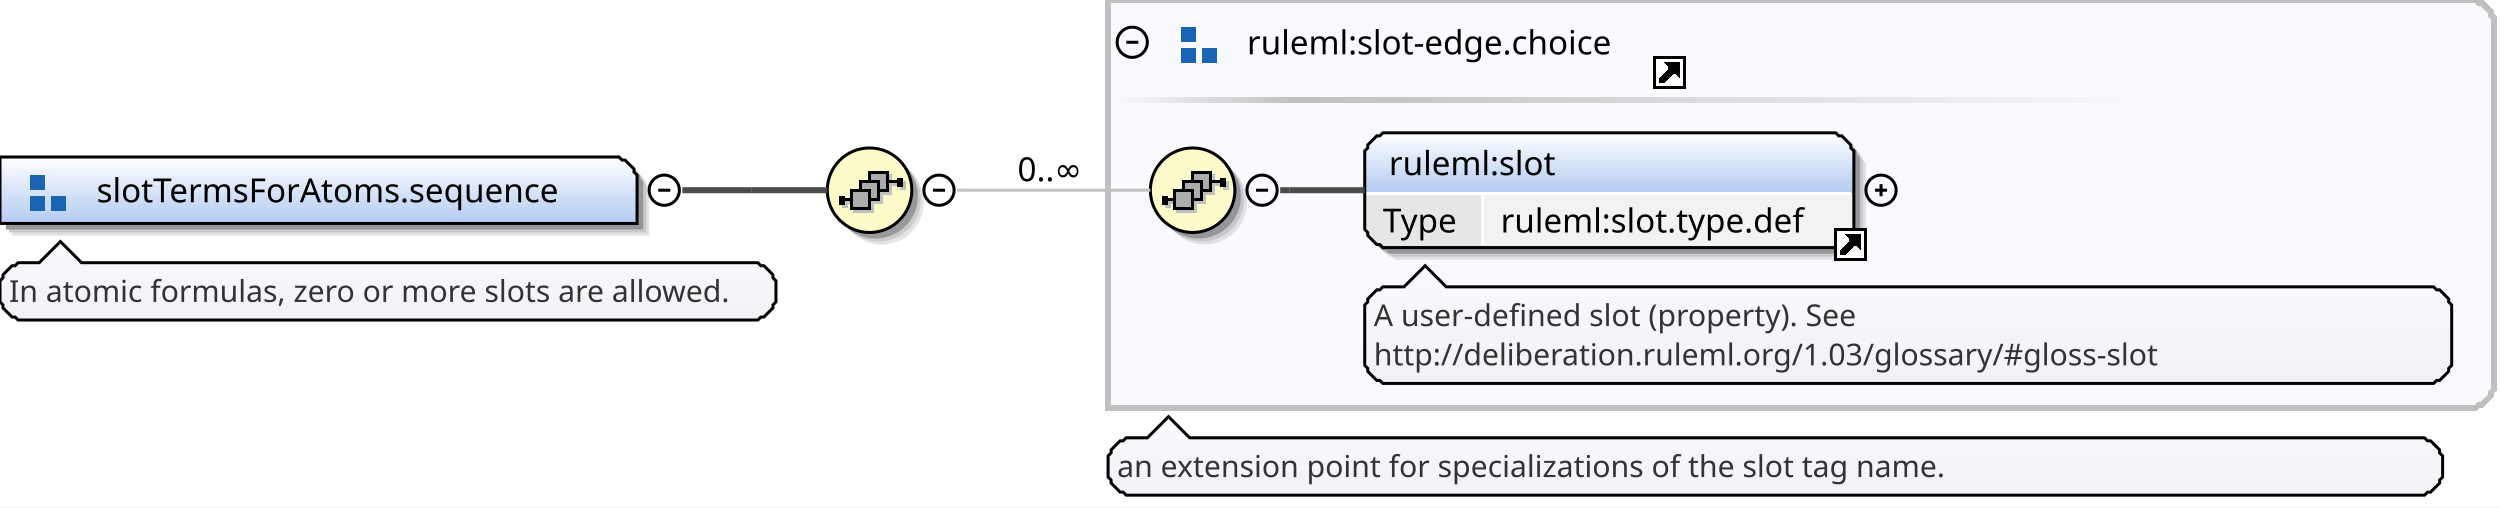
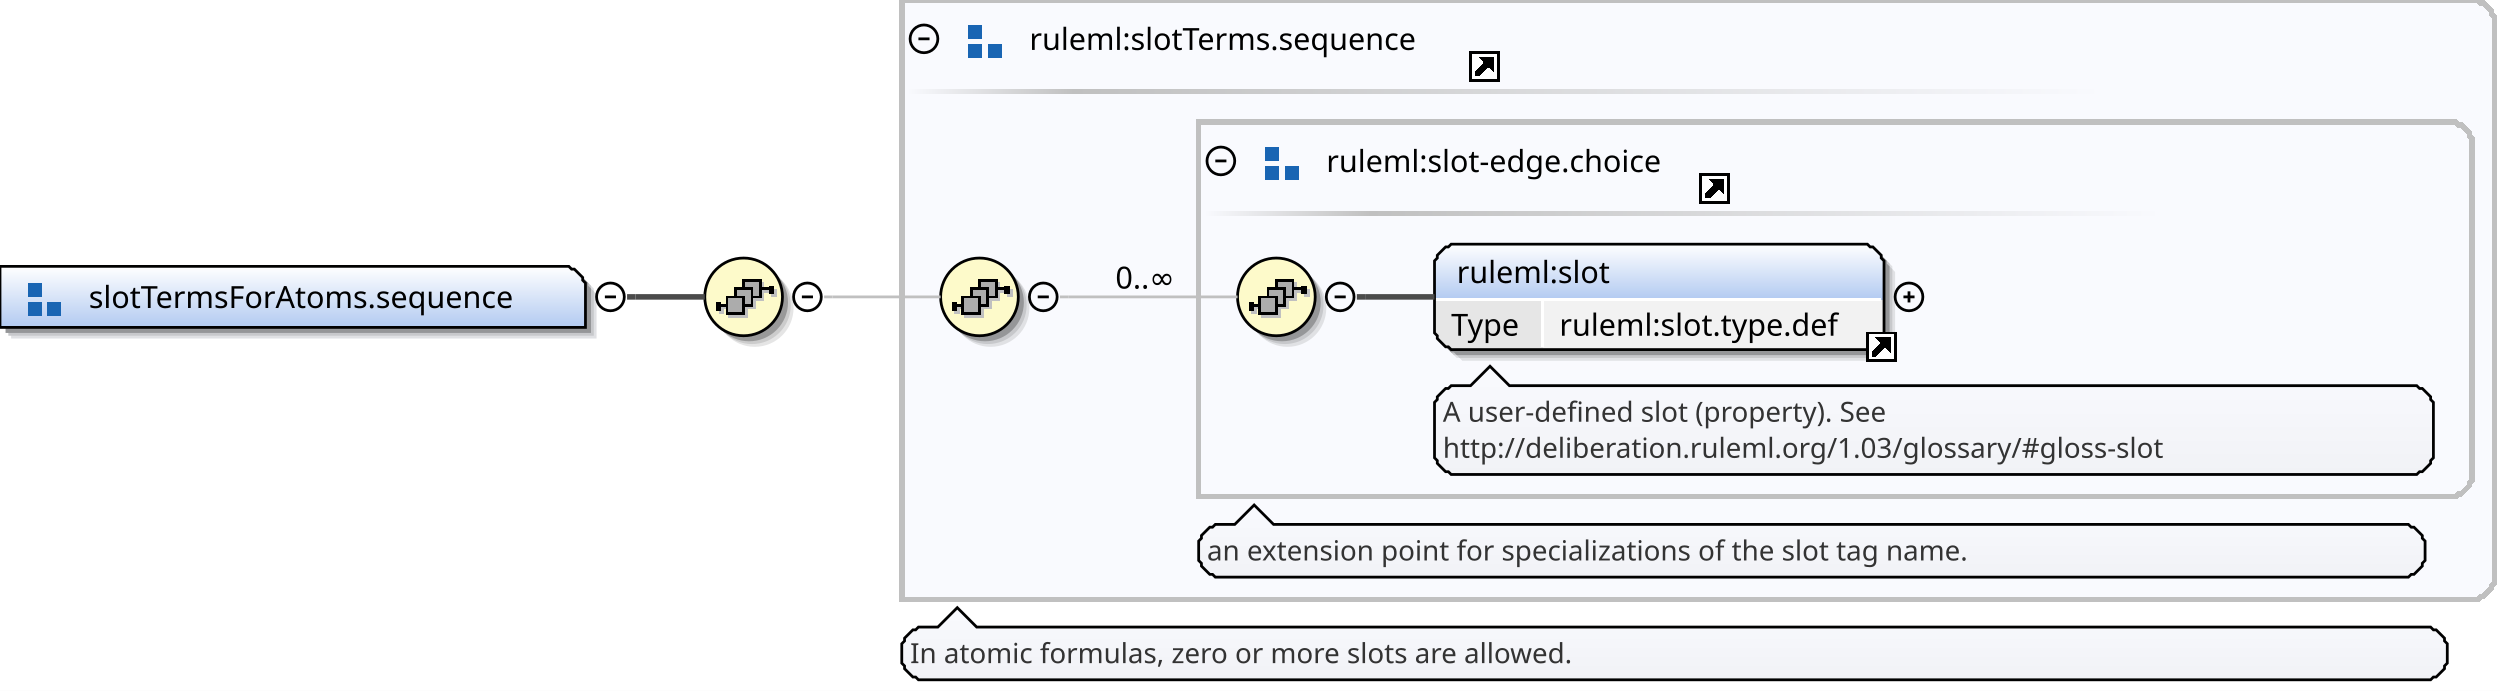
- <svg xmlns="http://www.w3.org/2000/svg" color-interpolation="auto" color-rendering="auto" fill="black" fill-opacity="1" font-family="'Dialog'" font-size="12px" font-style="normal" font-weight="normal" height="168" image-rendering="auto" shape-rendering="auto" stroke="black" stroke-dasharray="none" stroke-dashoffset="0" stroke-linecap="square" stroke-linejoin="miter" stroke-miterlimit="10" stroke-opacity="1" stroke-width="1" text-rendering="auto" width="828">
+ <svg xmlns="http://www.w3.org/2000/svg" color-interpolation="auto" color-rendering="auto" fill="black" fill-opacity="1" font-family="'Dialog'" font-size="12px" font-style="normal" font-weight="normal" height="249" image-rendering="auto" shape-rendering="auto" stroke="black" stroke-dasharray="none" stroke-dashoffset="0" stroke-linecap="square" stroke-linejoin="miter" stroke-miterlimit="10" stroke-opacity="1" stroke-width="1" text-rendering="auto" width="901">
  <defs id="genericDefs" />
  <g>
    <defs id="defs1">
-       <linearGradient gradientUnits="userSpaceOnUse" id="linearGradient1" spreadMethod="pad" x1="0" x2="0" y1="52" y2="74">
+       <linearGradient gradientUnits="userSpaceOnUse" id="linearGradient1" spreadMethod="pad" x1="0" x2="0" y1="96" y2="118">
        <stop offset="0%" stop-color="white" stop-opacity="1" />
        <stop offset="100%" stop-color="rgb(178,202,241)" stop-opacity="1" />
      </linearGradient>
-       <linearGradient gradientUnits="userSpaceOnUse" id="linearGradient2" spreadMethod="pad" x1="274" x2="274" y1="49" y2="77">
+       <linearGradient gradientUnits="userSpaceOnUse" id="linearGradient2" spreadMethod="pad" x1="254" x2="254" y1="93" y2="121">
        <stop offset="0%" stop-color="rgb(253,250,202)" stop-opacity="1" />
        <stop offset="100%" stop-color="rgb(253,250,202)" stop-opacity="1" />
      </linearGradient>
-       <linearGradient gradientUnits="userSpaceOnUse" id="linearGradient3" spreadMethod="pad" x1="429" x2="714" y1="32" y2="32">
+       <linearGradient gradientUnits="userSpaceOnUse" id="linearGradient3" spreadMethod="pad" x1="387" x2="758" y1="32" y2="32">
        <stop offset="0%" stop-color="silver" stop-opacity="1" />
        <stop offset="100%" stop-color="rgb(249,250,254)" stop-opacity="1" />
      </linearGradient>
-       <linearGradient gradientUnits="userSpaceOnUse" id="linearGradient4" spreadMethod="pad" x1="369" x2="429" y1="32" y2="32">
+       <linearGradient gradientUnits="userSpaceOnUse" id="linearGradient4" spreadMethod="pad" x1="327" x2="387" y1="32" y2="32">
        <stop offset="0%" stop-color="rgb(249,250,254)" stop-opacity="1" />
        <stop offset="100%" stop-color="silver" stop-opacity="1" />
      </linearGradient>
-       <linearGradient gradientUnits="userSpaceOnUse" id="linearGradient5" spreadMethod="pad" x1="381" x2="381" y1="49" y2="77">
+       <linearGradient gradientUnits="userSpaceOnUse" id="linearGradient5" spreadMethod="pad" x1="339" x2="339" y1="93" y2="121">
        <stop offset="0%" stop-color="rgb(253,250,202)" stop-opacity="1" />
        <stop offset="100%" stop-color="rgb(253,250,202)" stop-opacity="1" />
      </linearGradient>
-       <linearGradient gradientUnits="userSpaceOnUse" id="linearGradient6" spreadMethod="pad" x1="452" x2="452" y1="44" y2="64">
+       <linearGradient gradientUnits="userSpaceOnUse" id="linearGradient6" spreadMethod="pad" x1="494" x2="779" y1="76" y2="76">
+         <stop offset="0%" stop-color="silver" stop-opacity="1" />
+         <stop offset="100%" stop-color="rgb(249,250,254)" stop-opacity="1" />
+       </linearGradient>
+       <linearGradient gradientUnits="userSpaceOnUse" id="linearGradient7" spreadMethod="pad" x1="434" x2="494" y1="76" y2="76">
+         <stop offset="0%" stop-color="rgb(249,250,254)" stop-opacity="1" />
+         <stop offset="100%" stop-color="silver" stop-opacity="1" />
+       </linearGradient>
+       <linearGradient gradientUnits="userSpaceOnUse" id="linearGradient8" spreadMethod="pad" x1="446" x2="446" y1="93" y2="121">
+         <stop offset="0%" stop-color="rgb(253,250,202)" stop-opacity="1" />
+         <stop offset="100%" stop-color="rgb(253,250,202)" stop-opacity="1" />
+       </linearGradient>
+       <linearGradient gradientUnits="userSpaceOnUse" id="linearGradient9" spreadMethod="pad" x1="517" x2="517" y1="88" y2="108">
        <stop offset="0%" stop-color="white" stop-opacity="1" />
        <stop offset="100%" stop-color="rgb(178,202,241)" stop-opacity="1" />
      </linearGradient>
-       <linearGradient gradientUnits="userSpaceOnUse" id="linearGradient7" spreadMethod="pad" x1="452" x2="452" y1="88" y2="127">
+       <linearGradient gradientUnits="userSpaceOnUse" id="linearGradient10" spreadMethod="pad" x1="517" x2="517" y1="132" y2="171">
        <stop offset="0%" stop-color="rgb(249,250,254)" stop-opacity="1" />
        <stop offset="100%" stop-color="rgb(241,242,246)" stop-opacity="1" />
      </linearGradient>
-       <linearGradient gradientUnits="userSpaceOnUse" id="linearGradient8" spreadMethod="pad" x1="367" x2="367" y1="138" y2="164">
+       <linearGradient gradientUnits="userSpaceOnUse" id="linearGradient11" spreadMethod="pad" x1="432" x2="432" y1="182" y2="208">
        <stop offset="0%" stop-color="rgb(249,250,254)" stop-opacity="1" />
        <stop offset="100%" stop-color="rgb(241,242,246)" stop-opacity="1" />
      </linearGradient>
-       <linearGradient gradientUnits="userSpaceOnUse" id="linearGradient9" spreadMethod="pad" x1="0" x2="0" y1="80" y2="106">
+       <linearGradient gradientUnits="userSpaceOnUse" id="linearGradient12" spreadMethod="pad" x1="325" x2="325" y1="219" y2="245">
        <stop offset="0%" stop-color="rgb(249,250,254)" stop-opacity="1" />
        <stop offset="100%" stop-color="rgb(241,242,246)" stop-opacity="1" />
      </linearGradient>
      <clipPath clipPathUnits="userSpaceOnUse" id="clipPath1">
-         <path d="M0 0 L828 0 L828 168 L0 168 L0 0 Z" />
+         <path d="M0 0 L901 0 L901 249 L0 249 L0 0 Z" />
      </clipPath>
    </defs>
    <g fill="white" stroke="white">
-       <rect clip-path="url(#clipPath1)" height="168" stroke="none" width="828" x="0" y="0" />
+       <rect clip-path="url(#clipPath1)" height="249" stroke="none" width="901" x="0" y="0" />
    </g>
    <g fill="rgb(224,225,228)" font-family="sans-serif" font-size="11px" stroke="rgb(224,225,228)" text-rendering="optimizeLegibility">
-       <polygon clip-path="url(#clipPath1)" points=" 4 56 209 56 210 57 211 57 212 58 213 59 214 60 214 61 215 62 215 78 4 78" stroke="none" />
-       <polygon clip-path="url(#clipPath1)" fill="rgb(199,200,203)" points=" 3 55 208 55 209 56 210 56 211 57 212 58 213 59 213 60 214 61 214 77 3 77" stroke="none" />
-       <polygon clip-path="url(#clipPath1)" fill="rgb(149,150,152)" points=" 2 54 207 54 208 55 209 55 210 56 211 57 212 58 212 59 213 60 213 76 2 76" stroke="none" />
+       <polygon clip-path="url(#clipPath1)" points=" 4 100 209 100 210 101 211 101 212 102 213 103 214 104 214 105 215 106 215 122 4 122" stroke="none" />
+       <polygon clip-path="url(#clipPath1)" fill="rgb(199,200,203)" points=" 3 99 208 99 209 100 210 100 211 101 212 102 213 103 213 104 214 105 214 121 3 121" stroke="none" />
+       <polygon clip-path="url(#clipPath1)" fill="rgb(149,150,152)" points=" 2 98 207 98 208 99 209 99 210 100 211 101 212 102 212 103 213 104 213 120 2 120" stroke="none" />
    </g>
    <g fill="url(#linearGradient1)" font-family="sans-serif" font-size="11px" shape-rendering="crispEdges" stroke="url(#linearGradient1)" text-rendering="geometricPrecision">
-       <polygon clip-path="url(#clipPath1)" points=" 0 52 205 52 206 53 207 53 208 54 209 55 210 56 210 57 211 58 211 74 0 74" stroke="none" />
-     </g>
-     <g font-family="sans-serif" font-size="11px" stroke-linecap="butt" text-rendering="optimizeLegibility">
-       <polygon clip-path="url(#clipPath1)" fill="none" points=" 0 52 205 52 206 53 207 53 208 54 209 55 210 56 210 57 211 58 211 74 0 74" />
+       <polygon clip-path="url(#clipPath1)" points=" 0 96 205 96 206 97 207 97 208 98 209 99 210 100 210 101 211 102 211 118 0 118" stroke="none" />
+     </g>
+     <g font-family="sans-serif" font-size="11px" stroke-linecap="butt" text-rendering="optimizeLegibility">
+       <polygon clip-path="url(#clipPath1)" fill="none" points=" 0 96 205 96 206 97 207 97 208 98 209 99 210 100 210 101 211 102 211 118 0 118" />
    </g>
    <g fill="rgb(25,101,179)" font-family="sans-serif" font-size="11px" shape-rendering="crispEdges" stroke="rgb(25,101,179)" stroke-linecap="butt" text-rendering="geometricPrecision">
-       <rect clip-path="url(#clipPath1)" height="5" stroke="none" width="5" x="10" y="58" />
-       <rect clip-path="url(#clipPath1)" height="5" stroke="none" width="5" x="10" y="65" />
-       <rect clip-path="url(#clipPath1)" height="5" stroke="none" width="5" x="17" y="65" />
-       <text clip-path="url(#clipPath1)" fill="black" stroke="none" x="32" xml:space="preserve" y="67">slotTermsForAtoms.sequence</text>
-     </g>
-     <g font-family="sans-serif" font-size="11px" stroke-linecap="butt" text-rendering="optimizeLegibility">
-       <circle clip-path="url(#clipPath1)" cx="220" cy="63" fill="none" r="5" />
-       <line clip-path="url(#clipPath1)" fill="none" x1="218" x2="222" y1="63" y2="63" />
-       <circle clip-path="url(#clipPath1)" cx="292" cy="67" fill="rgb(229,229,229)" r="14" stroke="none" />
-       <circle clip-path="url(#clipPath1)" cx="291" cy="66" fill="rgb(204,204,204)" r="14" stroke="none" />
-       <circle clip-path="url(#clipPath1)" cx="290" cy="65" fill="rgb(153,153,153)" r="14" stroke="none" />
+       <rect clip-path="url(#clipPath1)" height="5" stroke="none" width="5" x="10" y="102" />
+       <rect clip-path="url(#clipPath1)" height="5" stroke="none" width="5" x="10" y="109" />
+       <rect clip-path="url(#clipPath1)" height="5" stroke="none" width="5" x="17" y="109" />
+       <text clip-path="url(#clipPath1)" fill="black" stroke="none" x="32" xml:space="preserve" y="111">slotTermsForAtoms.sequence</text>
+     </g>
+     <g font-family="sans-serif" font-size="11px" stroke-linecap="butt" text-rendering="optimizeLegibility">
+       <circle clip-path="url(#clipPath1)" cx="220" cy="107" fill="none" r="5" />
+       <line clip-path="url(#clipPath1)" fill="none" x1="218" x2="222" y1="107" y2="107" />
+       <circle clip-path="url(#clipPath1)" cx="272" cy="111" fill="rgb(229,229,229)" r="14" stroke="none" />
+       <circle clip-path="url(#clipPath1)" cx="271" cy="110" fill="rgb(204,204,204)" r="14" stroke="none" />
+       <circle clip-path="url(#clipPath1)" cx="270" cy="109" fill="rgb(153,153,153)" r="14" stroke="none" />
    </g>
    <g fill="url(#linearGradient2)" font-family="sans-serif" font-size="11px" shape-rendering="crispEdges" stroke="url(#linearGradient2)" stroke-linecap="butt" text-rendering="geometricPrecision">
-       <circle clip-path="url(#clipPath1)" cx="288" cy="63" r="14" stroke="none" />
-     </g>
-     <g font-family="sans-serif" font-size="11px" stroke-linecap="butt" text-rendering="optimizeLegibility">
-       <circle clip-path="url(#clipPath1)" cx="288" cy="63" fill="none" r="14" />
+       <circle clip-path="url(#clipPath1)" cx="268" cy="107" r="14" stroke="none" />
+     </g>
+     <g font-family="sans-serif" font-size="11px" stroke-linecap="butt" text-rendering="optimizeLegibility">
+       <circle clip-path="url(#clipPath1)" cx="268" cy="107" fill="none" r="14" />
    </g>
    <g fill="silver" font-family="sans-serif" font-size="11px" shape-rendering="crispEdges" stroke="silver" stroke-linecap="butt" text-rendering="geometricPrecision">
-       <line clip-path="url(#clipPath1)" fill="none" x1="295" x2="299" y1="61" y2="61" />
-       <rect clip-path="url(#clipPath1)" height="3" stroke="none" width="2" x="298" y="60" />
-       <rect clip-path="url(#clipPath1)" height="6" stroke="none" width="6" x="289" y="58" />
-       <rect clip-path="url(#clipPath1)" fill="none" height="6" width="6" x="289" y="58" />
-       <rect clip-path="url(#clipPath1)" height="6" stroke="none" width="6" x="286" y="61" />
-       <rect clip-path="url(#clipPath1)" fill="none" height="6" width="6" x="286" y="61" />
-       <rect clip-path="url(#clipPath1)" height="6" stroke="none" width="6" x="283" y="64" />
-       <rect clip-path="url(#clipPath1)" fill="none" height="6" width="6" x="283" y="64" />
-       <line clip-path="url(#clipPath1)" fill="none" x1="283" x2="279" y1="67" y2="67" />
-       <rect clip-path="url(#clipPath1)" height="3" stroke="none" width="2" x="279" y="66" />
-       <line clip-path="url(#clipPath1)" fill="none" stroke="black" x1="294" x2="298" y1="60" y2="60" />
-       <rect clip-path="url(#clipPath1)" fill="black" height="3" stroke="none" width="2" x="297" y="59" />
-       <rect clip-path="url(#clipPath1)" fill="rgb(172,172,172)" height="6" stroke="none" width="6" x="288" y="57" />
-       <rect clip-path="url(#clipPath1)" fill="none" height="6" stroke="black" width="6" x="288" y="57" />
-       <rect clip-path="url(#clipPath1)" fill="rgb(172,172,172)" height="6" stroke="none" width="6" x="285" y="60" />
-       <rect clip-path="url(#clipPath1)" fill="none" height="6" stroke="black" width="6" x="285" y="60" />
-       <rect clip-path="url(#clipPath1)" fill="rgb(172,172,172)" height="6" stroke="none" width="6" x="282" y="63" />
-       <rect clip-path="url(#clipPath1)" fill="none" height="6" stroke="black" width="6" x="282" y="63" />
-       <line clip-path="url(#clipPath1)" fill="none" stroke="black" x1="282" x2="278" y1="66" y2="66" />
-       <rect clip-path="url(#clipPath1)" fill="black" height="3" stroke="none" width="2" x="278" y="65" />
-     </g>
-     <g font-family="sans-serif" font-size="11px" stroke-linecap="butt" text-rendering="optimizeLegibility">
-       <circle clip-path="url(#clipPath1)" cx="311" cy="63" fill="none" r="5" />
-       <line clip-path="url(#clipPath1)" fill="none" x1="309" x2="313" y1="63" y2="63" />
+       <line clip-path="url(#clipPath1)" fill="none" x1="275" x2="279" y1="105" y2="105" />
+       <rect clip-path="url(#clipPath1)" height="3" stroke="none" width="2" x="278" y="104" />
+       <rect clip-path="url(#clipPath1)" height="6" stroke="none" width="6" x="269" y="102" />
+       <rect clip-path="url(#clipPath1)" fill="none" height="6" width="6" x="269" y="102" />
+       <rect clip-path="url(#clipPath1)" height="6" stroke="none" width="6" x="266" y="105" />
+       <rect clip-path="url(#clipPath1)" fill="none" height="6" width="6" x="266" y="105" />
+       <rect clip-path="url(#clipPath1)" height="6" stroke="none" width="6" x="263" y="108" />
+       <rect clip-path="url(#clipPath1)" fill="none" height="6" width="6" x="263" y="108" />
+       <line clip-path="url(#clipPath1)" fill="none" x1="263" x2="259" y1="111" y2="111" />
+       <rect clip-path="url(#clipPath1)" height="3" stroke="none" width="2" x="259" y="110" />
+       <line clip-path="url(#clipPath1)" fill="none" stroke="black" x1="274" x2="278" y1="104" y2="104" />
+       <rect clip-path="url(#clipPath1)" fill="black" height="3" stroke="none" width="2" x="277" y="103" />
+       <rect clip-path="url(#clipPath1)" fill="rgb(172,172,172)" height="6" stroke="none" width="6" x="268" y="101" />
+       <rect clip-path="url(#clipPath1)" fill="none" height="6" stroke="black" width="6" x="268" y="101" />
+       <rect clip-path="url(#clipPath1)" fill="rgb(172,172,172)" height="6" stroke="none" width="6" x="265" y="104" />
+       <rect clip-path="url(#clipPath1)" fill="none" height="6" stroke="black" width="6" x="265" y="104" />
+       <rect clip-path="url(#clipPath1)" fill="rgb(172,172,172)" height="6" stroke="none" width="6" x="262" y="107" />
+       <rect clip-path="url(#clipPath1)" fill="none" height="6" stroke="black" width="6" x="262" y="107" />
+       <line clip-path="url(#clipPath1)" fill="none" stroke="black" x1="262" x2="258" y1="110" y2="110" />
+       <rect clip-path="url(#clipPath1)" fill="black" height="3" stroke="none" width="2" x="258" y="109" />
+     </g>
+     <g font-family="sans-serif" font-size="11px" stroke-linecap="butt" text-rendering="optimizeLegibility">
+       <circle clip-path="url(#clipPath1)" cx="291" cy="107" fill="none" r="5" />
+       <line clip-path="url(#clipPath1)" fill="none" x1="289" x2="293" y1="107" y2="107" />
    </g>
    <g fill="rgb(249,250,254)" font-family="sans-serif" font-size="11px" shape-rendering="crispEdges" stroke="rgb(249,250,254)" stroke-linecap="butt" stroke-width="2" text-rendering="geometricPrecision">
-       <polygon clip-path="url(#clipPath1)" points=" 367 0 820 0 821 1 822 1 823 2 824 3 825 4 825 5 826 6 826 129 825 130 825 131 824 132 823 133 822 134 821 134 820 135 367 135" stroke="none" />
-       <polygon clip-path="url(#clipPath1)" fill="none" points=" 367 0 820 0 821 1 822 1 823 2 824 3 825 4 825 5 826 6 826 129 825 130 825 131 824 132 823 133 822 134 821 134 820 135 367 135" stroke="silver" />
-       <rect clip-path="url(#clipPath1)" fill="url(#linearGradient3)" height="2" stroke="none" width="285" x="429" y="32" />
-       <rect clip-path="url(#clipPath1)" fill="url(#linearGradient4)" height="2" stroke="none" width="60" x="369" y="32" />
-       <rect clip-path="url(#clipPath1)" fill="rgb(25,101,179)" height="5" stroke="none" stroke-width="1" width="5" x="391" y="9" />
-       <rect clip-path="url(#clipPath1)" fill="rgb(25,101,179)" height="5" stroke="none" stroke-width="1" width="5" x="391" y="16" />
-       <rect clip-path="url(#clipPath1)" fill="rgb(25,101,179)" height="5" stroke="none" stroke-width="1" width="5" x="398" y="16" />
-       <text clip-path="url(#clipPath1)" fill="black" stroke="none" stroke-width="1" x="413" xml:space="preserve" y="18">ruleml:slot-edge.choice</text>
-       <rect clip-path="url(#clipPath1)" fill="white" height="10" stroke="none" stroke-width="1" width="10" x="548" y="19" />
-       <polygon clip-path="url(#clipPath1)" fill="none" points=" 550 27 550 26 553 23 553 22 552 21 556 21 556 25 555 24 554 24 551 27" stroke="black" stroke-width="1" />
-       <polygon clip-path="url(#clipPath1)" fill="black" points=" 550 27 550 26 553 23 553 22 552 21 556 21 556 25 555 24 554 24 551 27" stroke="none" stroke-width="1" />
-       <rect clip-path="url(#clipPath1)" fill="none" height="10" stroke="black" stroke-width="1" width="10" x="548" y="19" />
-     </g>
-     <g font-family="sans-serif" font-size="11px" stroke-linecap="butt" text-rendering="optimizeLegibility">
-       <circle clip-path="url(#clipPath1)" cx="375" cy="14" fill="none" r="5" />
-       <line clip-path="url(#clipPath1)" fill="none" x1="373" x2="377" y1="14" y2="14" />
-       <circle clip-path="url(#clipPath1)" cx="399" cy="67" fill="rgb(224,225,228)" r="14" stroke="none" />
-       <circle clip-path="url(#clipPath1)" cx="398" cy="66" fill="rgb(199,200,203)" r="14" stroke="none" />
-       <circle clip-path="url(#clipPath1)" cx="397" cy="65" fill="rgb(149,150,152)" r="14" stroke="none" />
+       <polygon clip-path="url(#clipPath1)" points=" 325 0 893 0 894 1 895 1 896 2 897 3 898 4 898 5 899 6 899 210 898 211 898 212 897 213 896 214 895 215 894 215 893 216 325 216" stroke="none" />
+       <polygon clip-path="url(#clipPath1)" fill="none" points=" 325 0 893 0 894 1 895 1 896 2 897 3 898 4 898 5 899 6 899 210 898 211 898 212 897 213 896 214 895 215 894 215 893 216 325 216" stroke="silver" />
+       <rect clip-path="url(#clipPath1)" fill="url(#linearGradient3)" height="2" stroke="none" width="371" x="387" y="32" />
+       <rect clip-path="url(#clipPath1)" fill="url(#linearGradient4)" height="2" stroke="none" width="60" x="327" y="32" />
+       <rect clip-path="url(#clipPath1)" fill="rgb(25,101,179)" height="5" stroke="none" stroke-width="1" width="5" x="349" y="9" />
+       <rect clip-path="url(#clipPath1)" fill="rgb(25,101,179)" height="5" stroke="none" stroke-width="1" width="5" x="349" y="16" />
+       <rect clip-path="url(#clipPath1)" fill="rgb(25,101,179)" height="5" stroke="none" stroke-width="1" width="5" x="356" y="16" />
+       <text clip-path="url(#clipPath1)" fill="black" stroke="none" stroke-width="1" x="371" xml:space="preserve" y="18">ruleml:slotTerms.sequence</text>
+       <rect clip-path="url(#clipPath1)" fill="white" height="10" stroke="none" stroke-width="1" width="10" x="530" y="19" />
+       <polygon clip-path="url(#clipPath1)" fill="none" points=" 532 27 532 26 535 23 535 22 534 21 538 21 538 25 537 24 536 24 533 27" stroke="black" stroke-width="1" />
+       <polygon clip-path="url(#clipPath1)" fill="black" points=" 532 27 532 26 535 23 535 22 534 21 538 21 538 25 537 24 536 24 533 27" stroke="none" stroke-width="1" />
+       <rect clip-path="url(#clipPath1)" fill="none" height="10" stroke="black" stroke-width="1" width="10" x="530" y="19" />
+     </g>
+     <g font-family="sans-serif" font-size="11px" stroke-linecap="butt" text-rendering="optimizeLegibility">
+       <circle clip-path="url(#clipPath1)" cx="333" cy="14" fill="none" r="5" />
+       <line clip-path="url(#clipPath1)" fill="none" x1="331" x2="335" y1="14" y2="14" />
+       <circle clip-path="url(#clipPath1)" cx="357" cy="111" fill="rgb(224,225,228)" r="14" stroke="none" />
+       <circle clip-path="url(#clipPath1)" cx="356" cy="110" fill="rgb(199,200,203)" r="14" stroke="none" />
+       <circle clip-path="url(#clipPath1)" cx="355" cy="109" fill="rgb(149,150,152)" r="14" stroke="none" />
    </g>
    <g fill="url(#linearGradient5)" font-family="sans-serif" font-size="11px" shape-rendering="crispEdges" stroke="url(#linearGradient5)" stroke-linecap="butt" text-rendering="geometricPrecision">
-       <circle clip-path="url(#clipPath1)" cx="395" cy="63" r="14" stroke="none" />
-     </g>
-     <g font-family="sans-serif" font-size="11px" stroke-linecap="butt" text-rendering="optimizeLegibility">
-       <circle clip-path="url(#clipPath1)" cx="395" cy="63" fill="none" r="14" />
+       <circle clip-path="url(#clipPath1)" cx="353" cy="107" r="14" stroke="none" />
+     </g>
+     <g font-family="sans-serif" font-size="11px" stroke-linecap="butt" text-rendering="optimizeLegibility">
+       <circle clip-path="url(#clipPath1)" cx="353" cy="107" fill="none" r="14" />
    </g>
    <g fill="silver" font-family="sans-serif" font-size="11px" shape-rendering="crispEdges" stroke="silver" stroke-linecap="butt" text-rendering="geometricPrecision">
-       <line clip-path="url(#clipPath1)" fill="none" x1="402" x2="406" y1="61" y2="61" />
-       <rect clip-path="url(#clipPath1)" height="3" stroke="none" width="2" x="405" y="60" />
-       <rect clip-path="url(#clipPath1)" height="6" stroke="none" width="6" x="396" y="58" />
-       <rect clip-path="url(#clipPath1)" fill="none" height="6" width="6" x="396" y="58" />
-       <rect clip-path="url(#clipPath1)" height="6" stroke="none" width="6" x="393" y="61" />
-       <rect clip-path="url(#clipPath1)" fill="none" height="6" width="6" x="393" y="61" />
-       <rect clip-path="url(#clipPath1)" height="6" stroke="none" width="6" x="390" y="64" />
-       <rect clip-path="url(#clipPath1)" fill="none" height="6" width="6" x="390" y="64" />
-       <line clip-path="url(#clipPath1)" fill="none" x1="390" x2="386" y1="67" y2="67" />
-       <rect clip-path="url(#clipPath1)" height="3" stroke="none" width="2" x="386" y="66" />
-       <line clip-path="url(#clipPath1)" fill="none" stroke="black" x1="401" x2="405" y1="60" y2="60" />
-       <rect clip-path="url(#clipPath1)" fill="black" height="3" stroke="none" width="2" x="404" y="59" />
-       <rect clip-path="url(#clipPath1)" fill="rgb(172,172,172)" height="6" stroke="none" width="6" x="395" y="57" />
-       <rect clip-path="url(#clipPath1)" fill="none" height="6" stroke="black" width="6" x="395" y="57" />
-       <rect clip-path="url(#clipPath1)" fill="rgb(172,172,172)" height="6" stroke="none" width="6" x="392" y="60" />
-       <rect clip-path="url(#clipPath1)" fill="none" height="6" stroke="black" width="6" x="392" y="60" />
-       <rect clip-path="url(#clipPath1)" fill="rgb(172,172,172)" height="6" stroke="none" width="6" x="389" y="63" />
-       <rect clip-path="url(#clipPath1)" fill="none" height="6" stroke="black" width="6" x="389" y="63" />
-       <line clip-path="url(#clipPath1)" fill="none" stroke="black" x1="389" x2="385" y1="66" y2="66" />
-       <rect clip-path="url(#clipPath1)" fill="black" height="3" stroke="none" width="2" x="385" y="65" />
-     </g>
-     <g font-family="sans-serif" font-size="11px" stroke-linecap="butt" text-rendering="optimizeLegibility">
-       <circle clip-path="url(#clipPath1)" cx="418" cy="63" fill="none" r="5" />
-       <line clip-path="url(#clipPath1)" fill="none" x1="416" x2="420" y1="63" y2="63" />
-       <polygon clip-path="url(#clipPath1)" fill="rgb(224,225,228)" points=" 456 54 457 53 457 52 458 51 459 50 460 49 461 49 462 48 612 48 613 49 614 49 615 50 616 51 617 52 617 53 618 54 618 80 617 81 617 82 616 83 615 84 614 85 613 85 612 86 462 86 461 85 460 85 459 84 458 83 457 82 457 81 456 80" stroke="none" />
-       <polygon clip-path="url(#clipPath1)" fill="rgb(199,200,203)" points=" 455 53 456 52 456 51 457 50 458 49 459 48 460 48 461 47 611 47 612 48 613 48 614 49 615 50 616 51 616 52 617 53 617 79 616 80 616 81 615 82 614 83 613 84 612 84 611 85 461 85 460 84 459 84 458 83 457 82 456 81 456 80 455 79" stroke="none" />
-       <polygon clip-path="url(#clipPath1)" fill="rgb(149,150,152)" points=" 454 52 455 51 455 50 456 49 457 48 458 47 459 47 460 46 610 46 611 47 612 47 613 48 614 49 615 50 615 51 616 52 616 78 615 79 615 80 614 81 613 82 612 83 611 83 610 84 460 84 459 83 458 83 457 82 456 81 455 80 455 79 454 78" stroke="none" />
-     </g>
-     <g fill="url(#linearGradient6)" font-family="sans-serif" font-size="11px" shape-rendering="crispEdges" stroke="url(#linearGradient6)" stroke-linecap="butt" text-rendering="geometricPrecision">
-       <polygon clip-path="url(#clipPath1)" points=" 452 50 453 49 453 48 454 47 455 46 456 45 457 45 458 44 608 44 609 45 610 45 611 46 612 47 613 48 613 49 614 50 614 64 613 64 613 64 612 64 611 64 610 64 609 64 608 64 458 64 457 64 456 64 455 64 454 64 453 64 453 64 452 64" stroke="none" />
-       <polygon clip-path="url(#clipPath1)" fill="rgb(230,230,230)" points=" 452 64 453 64 453 64 454 64 455 64 456 64 457 64 458 64 491 64 491 64 491 64 491 64 491 64 491 64 491 64 491 64 491 76 491 77 491 78 491 79 491 80 491 81 491 81 491 82 458 82 457 81 456 81 455 80 454 79 453 78 453 77 452 76" stroke="none" />
-       <polygon clip-path="url(#clipPath1)" fill="rgb(242,242,242)" points=" 491 64 491 64 491 64 491 64 491 64 491 64 491 64 491 64 608 64 609 64 610 64 611 64 612 64 613 64 613 64 614 64 614 76 613 77 613 78 612 79 611 80 610 81 609 81 608 82 491 82 491 81 491 81 491 80 491 79 491 78 491 77 491 76" stroke="none" />
-       <line clip-path="url(#clipPath1)" fill="none" stroke="white" x1="452" x2="613" y1="64" y2="64" />
-       <text clip-path="url(#clipPath1)" fill="black" stroke="none" x="458" xml:space="preserve" y="77">Type</text>
-       <text clip-path="url(#clipPath1)" fill="black" stroke="none" x="497" xml:space="preserve" y="77">ruleml:slot.type.def</text>
-       <line clip-path="url(#clipPath1)" fill="none" stroke="white" x1="491" x2="491" y1="64" y2="81" />
-     </g>
-     <g font-family="sans-serif" font-size="11px" stroke-linecap="butt" text-rendering="optimizeLegibility">
-       <polygon clip-path="url(#clipPath1)" fill="none" points=" 452 50 453 49 453 48 454 47 455 46 456 45 457 45 458 44 608 44 609 45 610 45 611 46 612 47 613 48 613 49 614 50 614 76 613 77 613 78 612 79 611 80 610 81 609 81 608 82 458 82 457 81 456 81 455 80 454 79 453 78 453 77 452 76" />
-       <text clip-path="url(#clipPath1)" shape-rendering="crispEdges" stroke="none" text-rendering="geometricPrecision" x="460" xml:space="preserve" y="58">ruleml:slot</text>
+       <line clip-path="url(#clipPath1)" fill="none" x1="360" x2="364" y1="105" y2="105" />
+       <rect clip-path="url(#clipPath1)" height="3" stroke="none" width="2" x="363" y="104" />
+       <rect clip-path="url(#clipPath1)" height="6" stroke="none" width="6" x="354" y="102" />
+       <rect clip-path="url(#clipPath1)" fill="none" height="6" width="6" x="354" y="102" />
+       <rect clip-path="url(#clipPath1)" height="6" stroke="none" width="6" x="351" y="105" />
+       <rect clip-path="url(#clipPath1)" fill="none" height="6" width="6" x="351" y="105" />
+       <rect clip-path="url(#clipPath1)" height="6" stroke="none" width="6" x="348" y="108" />
+       <rect clip-path="url(#clipPath1)" fill="none" height="6" width="6" x="348" y="108" />
+       <line clip-path="url(#clipPath1)" fill="none" x1="348" x2="344" y1="111" y2="111" />
+       <rect clip-path="url(#clipPath1)" height="3" stroke="none" width="2" x="344" y="110" />
+       <line clip-path="url(#clipPath1)" fill="none" stroke="black" x1="359" x2="363" y1="104" y2="104" />
+       <rect clip-path="url(#clipPath1)" fill="black" height="3" stroke="none" width="2" x="362" y="103" />
+       <rect clip-path="url(#clipPath1)" fill="rgb(172,172,172)" height="6" stroke="none" width="6" x="353" y="101" />
+       <rect clip-path="url(#clipPath1)" fill="none" height="6" stroke="black" width="6" x="353" y="101" />
+       <rect clip-path="url(#clipPath1)" fill="rgb(172,172,172)" height="6" stroke="none" width="6" x="350" y="104" />
+       <rect clip-path="url(#clipPath1)" fill="none" height="6" stroke="black" width="6" x="350" y="104" />
+       <rect clip-path="url(#clipPath1)" fill="rgb(172,172,172)" height="6" stroke="none" width="6" x="347" y="107" />
+       <rect clip-path="url(#clipPath1)" fill="none" height="6" stroke="black" width="6" x="347" y="107" />
+       <line clip-path="url(#clipPath1)" fill="none" stroke="black" x1="347" x2="343" y1="110" y2="110" />
+       <rect clip-path="url(#clipPath1)" fill="black" height="3" stroke="none" width="2" x="343" y="109" />
+     </g>
+     <g font-family="sans-serif" font-size="11px" stroke-linecap="butt" text-rendering="optimizeLegibility">
+       <circle clip-path="url(#clipPath1)" cx="376" cy="107" fill="none" r="5" />
+       <line clip-path="url(#clipPath1)" fill="none" x1="374" x2="378" y1="107" y2="107" />
+     </g>
+     <g fill="rgb(249,250,254)" font-family="sans-serif" font-size="11px" shape-rendering="crispEdges" stroke="rgb(249,250,254)" stroke-linecap="butt" stroke-width="2" text-rendering="geometricPrecision">
+       <polygon clip-path="url(#clipPath1)" points=" 432 44 885 44 886 45 887 45 888 46 889 47 890 48 890 49 891 50 891 173 890 174 890 175 889 176 888 177 887 178 886 178 885 179 432 179" stroke="none" />
+       <polygon clip-path="url(#clipPath1)" fill="none" points=" 432 44 885 44 886 45 887 45 888 46 889 47 890 48 890 49 891 50 891 173 890 174 890 175 889 176 888 177 887 178 886 178 885 179 432 179" stroke="silver" />
+       <rect clip-path="url(#clipPath1)" fill="url(#linearGradient6)" height="2" stroke="none" width="285" x="494" y="76" />
+       <rect clip-path="url(#clipPath1)" fill="url(#linearGradient7)" height="2" stroke="none" width="60" x="434" y="76" />
+       <rect clip-path="url(#clipPath1)" fill="rgb(25,101,179)" height="5" stroke="none" stroke-width="1" width="5" x="456" y="53" />
+       <rect clip-path="url(#clipPath1)" fill="rgb(25,101,179)" height="5" stroke="none" stroke-width="1" width="5" x="456" y="60" />
+       <rect clip-path="url(#clipPath1)" fill="rgb(25,101,179)" height="5" stroke="none" stroke-width="1" width="5" x="463" y="60" />
+       <text clip-path="url(#clipPath1)" fill="black" stroke="none" stroke-width="1" x="478" xml:space="preserve" y="62">ruleml:slot-edge.choice</text>
+       <rect clip-path="url(#clipPath1)" fill="white" height="10" stroke="none" stroke-width="1" width="10" x="613" y="63" />
+       <polygon clip-path="url(#clipPath1)" fill="none" points=" 615 71 615 70 618 67 618 66 617 65 621 65 621 69 620 68 619 68 616 71" stroke="black" stroke-width="1" />
+       <polygon clip-path="url(#clipPath1)" fill="black" points=" 615 71 615 70 618 67 618 66 617 65 621 65 621 69 620 68 619 68 616 71" stroke="none" stroke-width="1" />
+       <rect clip-path="url(#clipPath1)" fill="none" height="10" stroke="black" stroke-width="1" width="10" x="613" y="63" />
+     </g>
+     <g font-family="sans-serif" font-size="11px" stroke-linecap="butt" text-rendering="optimizeLegibility">
+       <circle clip-path="url(#clipPath1)" cx="440" cy="58" fill="none" r="5" />
+       <line clip-path="url(#clipPath1)" fill="none" x1="438" x2="442" y1="58" y2="58" />
+       <circle clip-path="url(#clipPath1)" cx="464" cy="111" fill="rgb(224,225,228)" r="14" stroke="none" />
+       <circle clip-path="url(#clipPath1)" cx="463" cy="110" fill="rgb(199,200,203)" r="14" stroke="none" />
+       <circle clip-path="url(#clipPath1)" cx="462" cy="109" fill="rgb(149,150,152)" r="14" stroke="none" />
+     </g>
+     <g fill="url(#linearGradient8)" font-family="sans-serif" font-size="11px" shape-rendering="crispEdges" stroke="url(#linearGradient8)" stroke-linecap="butt" text-rendering="geometricPrecision">
+       <circle clip-path="url(#clipPath1)" cx="460" cy="107" r="14" stroke="none" />
+     </g>
+     <g font-family="sans-serif" font-size="11px" stroke-linecap="butt" text-rendering="optimizeLegibility">
+       <circle clip-path="url(#clipPath1)" cx="460" cy="107" fill="none" r="14" />
+     </g>
+     <g fill="silver" font-family="sans-serif" font-size="11px" shape-rendering="crispEdges" stroke="silver" stroke-linecap="butt" text-rendering="geometricPrecision">
+       <line clip-path="url(#clipPath1)" fill="none" x1="467" x2="471" y1="105" y2="105" />
+       <rect clip-path="url(#clipPath1)" height="3" stroke="none" width="2" x="470" y="104" />
+       <rect clip-path="url(#clipPath1)" height="6" stroke="none" width="6" x="461" y="102" />
+       <rect clip-path="url(#clipPath1)" fill="none" height="6" width="6" x="461" y="102" />
+       <rect clip-path="url(#clipPath1)" height="6" stroke="none" width="6" x="458" y="105" />
+       <rect clip-path="url(#clipPath1)" fill="none" height="6" width="6" x="458" y="105" />
+       <rect clip-path="url(#clipPath1)" height="6" stroke="none" width="6" x="455" y="108" />
+       <rect clip-path="url(#clipPath1)" fill="none" height="6" width="6" x="455" y="108" />
+       <line clip-path="url(#clipPath1)" fill="none" x1="455" x2="451" y1="111" y2="111" />
+       <rect clip-path="url(#clipPath1)" height="3" stroke="none" width="2" x="451" y="110" />
+       <line clip-path="url(#clipPath1)" fill="none" stroke="black" x1="466" x2="470" y1="104" y2="104" />
+       <rect clip-path="url(#clipPath1)" fill="black" height="3" stroke="none" width="2" x="469" y="103" />
+       <rect clip-path="url(#clipPath1)" fill="rgb(172,172,172)" height="6" stroke="none" width="6" x="460" y="101" />
+       <rect clip-path="url(#clipPath1)" fill="none" height="6" stroke="black" width="6" x="460" y="101" />
+       <rect clip-path="url(#clipPath1)" fill="rgb(172,172,172)" height="6" stroke="none" width="6" x="457" y="104" />
+       <rect clip-path="url(#clipPath1)" fill="none" height="6" stroke="black" width="6" x="457" y="104" />
+       <rect clip-path="url(#clipPath1)" fill="rgb(172,172,172)" height="6" stroke="none" width="6" x="454" y="107" />
+       <rect clip-path="url(#clipPath1)" fill="none" height="6" stroke="black" width="6" x="454" y="107" />
+       <line clip-path="url(#clipPath1)" fill="none" stroke="black" x1="454" x2="450" y1="110" y2="110" />
+       <rect clip-path="url(#clipPath1)" fill="black" height="3" stroke="none" width="2" x="450" y="109" />
+     </g>
+     <g font-family="sans-serif" font-size="11px" stroke-linecap="butt" text-rendering="optimizeLegibility">
+       <circle clip-path="url(#clipPath1)" cx="483" cy="107" fill="none" r="5" />
+       <line clip-path="url(#clipPath1)" fill="none" x1="481" x2="485" y1="107" y2="107" />
+       <polygon clip-path="url(#clipPath1)" fill="rgb(224,225,228)" points=" 521 98 522 97 522 96 523 95 524 94 525 93 526 93 527 92 677 92 678 93 679 93 680 94 681 95 682 96 682 97 683 98 683 124 682 125 682 126 681 127 680 128 679 129 678 129 677 130 527 130 526 129 525 129 524 128 523 127 522 126 522 125 521 124" stroke="none" />
+       <polygon clip-path="url(#clipPath1)" fill="rgb(199,200,203)" points=" 520 97 521 96 521 95 522 94 523 93 524 92 525 92 526 91 676 91 677 92 678 92 679 93 680 94 681 95 681 96 682 97 682 123 681 124 681 125 680 126 679 127 678 128 677 128 676 129 526 129 525 128 524 128 523 127 522 126 521 125 521 124 520 123" stroke="none" />
+       <polygon clip-path="url(#clipPath1)" fill="rgb(149,150,152)" points=" 519 96 520 95 520 94 521 93 522 92 523 91 524 91 525 90 675 90 676 91 677 91 678 92 679 93 680 94 680 95 681 96 681 122 680 123 680 124 679 125 678 126 677 127 676 127 675 128 525 128 524 127 523 127 522 126 521 125 520 124 520 123 519 122" stroke="none" />
+     </g>
+     <g fill="url(#linearGradient9)" font-family="sans-serif" font-size="11px" shape-rendering="crispEdges" stroke="url(#linearGradient9)" stroke-linecap="butt" text-rendering="geometricPrecision">
+       <polygon clip-path="url(#clipPath1)" points=" 517 94 518 93 518 92 519 91 520 90 521 89 522 89 523 88 673 88 674 89 675 89 676 90 677 91 678 92 678 93 679 94 679 108 678 108 678 108 677 108 676 108 675 108 674 108 673 108 523 108 522 108 521 108 520 108 519 108 518 108 518 108 517 108" stroke="none" />
+       <polygon clip-path="url(#clipPath1)" fill="rgb(230,230,230)" points=" 517 108 518 108 518 108 519 108 520 108 521 108 522 108 523 108 556 108 556 108 556 108 556 108 556 108 556 108 556 108 556 108 556 120 556 121 556 122 556 123 556 124 556 125 556 125 556 126 523 126 522 125 521 125 520 124 519 123 518 122 518 121 517 120" stroke="none" />
+       <polygon clip-path="url(#clipPath1)" fill="rgb(242,242,242)" points=" 556 108 556 108 556 108 556 108 556 108 556 108 556 108 556 108 673 108 674 108 675 108 676 108 677 108 678 108 678 108 679 108 679 120 678 121 678 122 677 123 676 124 675 125 674 125 673 126 556 126 556 125 556 125 556 124 556 123 556 122 556 121 556 120" stroke="none" />
+       <line clip-path="url(#clipPath1)" fill="none" stroke="white" x1="517" x2="678" y1="108" y2="108" />
+       <text clip-path="url(#clipPath1)" fill="black" stroke="none" x="523" xml:space="preserve" y="121">Type</text>
+       <text clip-path="url(#clipPath1)" fill="black" stroke="none" x="562" xml:space="preserve" y="121">ruleml:slot.type.def</text>
+       <line clip-path="url(#clipPath1)" fill="none" stroke="white" x1="556" x2="556" y1="108" y2="125" />
+     </g>
+     <g font-family="sans-serif" font-size="11px" stroke-linecap="butt" text-rendering="optimizeLegibility">
+       <polygon clip-path="url(#clipPath1)" fill="none" points=" 517 94 518 93 518 92 519 91 520 90 521 89 522 89 523 88 673 88 674 89 675 89 676 90 677 91 678 92 678 93 679 94 679 120 678 121 678 122 677 123 676 124 675 125 674 125 673 126 523 126 522 125 521 125 520 124 519 123 518 122 518 121 517 120" />
+       <text clip-path="url(#clipPath1)" shape-rendering="crispEdges" stroke="none" text-rendering="geometricPrecision" x="525" xml:space="preserve" y="102">ruleml:slot</text>
    </g>
    <g fill="white" font-family="sans-serif" font-size="11px" shape-rendering="crispEdges" stroke="white" stroke-linecap="butt" text-rendering="geometricPrecision">
-       <rect clip-path="url(#clipPath1)" height="10" stroke="none" width="10" x="608" y="76" />
-       <polygon clip-path="url(#clipPath1)" fill="none" points=" 610 84 610 83 613 80 613 79 612 78 616 78 616 82 615 81 614 81 611 84" stroke="black" />
-       <polygon clip-path="url(#clipPath1)" fill="black" points=" 610 84 610 83 613 80 613 79 612 78 616 78 616 82 615 81 614 81 611 84" stroke="none" />
-       <rect clip-path="url(#clipPath1)" fill="none" height="10" stroke="black" width="10" x="608" y="76" />
-     </g>
-     <g font-family="sans-serif" font-size="11px" stroke-linecap="butt" text-rendering="optimizeLegibility">
-       <circle clip-path="url(#clipPath1)" cx="623" cy="63" fill="none" r="5" />
-       <line clip-path="url(#clipPath1)" fill="none" x1="621" x2="625" y1="63" y2="63" />
-       <line clip-path="url(#clipPath1)" fill="none" x1="623" x2="623" y1="61" y2="65" />
-     </g>
-     <g fill="url(#linearGradient7)" font-family="sans-serif" font-size="11px" shape-rendering="crispEdges" stroke="url(#linearGradient7)" stroke-linecap="butt" text-rendering="geometricPrecision">
-       <polygon clip-path="url(#clipPath1)" points=" 452 101 453 100 453 99 454 98 455 97 456 96 457 96 458 95 465 95 472 88 479 95 806 95 807 96 808 96 809 97 810 98 811 99 811 100 812 101 812 121 811 122 811 123 810 124 809 125 808 126 807 126 806 127 458 127 457 126 456 126 455 125 454 124 453 123 453 122 452 121" stroke="none" />
-     </g>
-     <g font-family="sans-serif" font-size="11px" stroke-linecap="butt" text-rendering="optimizeLegibility">
-       <polygon clip-path="url(#clipPath1)" fill="none" points=" 452 101 453 100 453 99 454 98 455 97 456 96 457 96 458 95 465 95 472 88 479 95 806 95 807 96 808 96 809 97 810 98 811 99 811 100 812 101 812 121 811 122 811 123 810 124 809 125 808 126 807 126 806 127 458 127 457 126 456 126 455 125 454 124 453 123 453 122 452 121" />
+       <rect clip-path="url(#clipPath1)" height="10" stroke="none" width="10" x="673" y="120" />
+       <polygon clip-path="url(#clipPath1)" fill="none" points=" 675 128 675 127 678 124 678 123 677 122 681 122 681 126 680 125 679 125 676 128" stroke="black" />
+       <polygon clip-path="url(#clipPath1)" fill="black" points=" 675 128 675 127 678 124 678 123 677 122 681 122 681 126 680 125 679 125 676 128" stroke="none" />
+       <rect clip-path="url(#clipPath1)" fill="none" height="10" stroke="black" width="10" x="673" y="120" />
+     </g>
+     <g font-family="sans-serif" font-size="11px" stroke-linecap="butt" text-rendering="optimizeLegibility">
+       <circle clip-path="url(#clipPath1)" cx="688" cy="107" fill="none" r="5" />
+       <line clip-path="url(#clipPath1)" fill="none" x1="686" x2="690" y1="107" y2="107" />
+       <line clip-path="url(#clipPath1)" fill="none" x1="688" x2="688" y1="105" y2="109" />
+     </g>
+     <g fill="url(#linearGradient10)" font-family="sans-serif" font-size="11px" shape-rendering="crispEdges" stroke="url(#linearGradient10)" stroke-linecap="butt" text-rendering="geometricPrecision">
+       <polygon clip-path="url(#clipPath1)" points=" 517 145 518 144 518 143 519 142 520 141 521 140 522 140 523 139 530 139 537 132 544 139 871 139 872 140 873 140 874 141 875 142 876 143 876 144 877 145 877 165 876 166 876 167 875 168 874 169 873 170 872 170 871 171 523 171 522 170 521 170 520 169 519 168 518 167 518 166 517 165" stroke="none" />
+     </g>
+     <g font-family="sans-serif" font-size="11px" stroke-linecap="butt" text-rendering="optimizeLegibility">
+       <polygon clip-path="url(#clipPath1)" fill="none" points=" 517 145 518 144 518 143 519 142 520 141 521 140 522 140 523 139 530 139 537 132 544 139 871 139 872 140 873 140 874 141 875 142 876 143 876 144 877 145 877 165 876 166 876 167 875 168 874 169 873 170 872 170 871 171 523 171 522 170 521 170 520 169 519 168 518 167 518 166 517 165" />
    </g>
    <g fill="rgb(51,51,51)" font-family="sans-serif" font-size="10px" shape-rendering="crispEdges" stroke="rgb(51,51,51)" stroke-linecap="butt" text-rendering="geometricPrecision">
-       <text clip-path="url(#clipPath1)" stroke="none" x="455" xml:space="preserve" y="108">A user-defined slot (property). See </text>
-       <text clip-path="url(#clipPath1)" stroke="none" x="455" xml:space="preserve" y="121">http://deliberation.ruleml.org/1.03/glossary/#gloss-slot</text>
+       <text clip-path="url(#clipPath1)" stroke="none" x="520" xml:space="preserve" y="152">A user-defined slot (property). See </text>
+       <text clip-path="url(#clipPath1)" stroke="none" x="520" xml:space="preserve" y="165">http://deliberation.ruleml.org/1.03/glossary/#gloss-slot</text>
    </g>
    <g fill="rgb(75,75,75)" font-family="sans-serif" font-size="11px" stroke="rgb(75,75,75)" stroke-linecap="butt" stroke-width="2" text-rendering="optimizeLegibility">
-       <line clip-path="url(#clipPath1)" fill="none" x1="424" x2="427" y1="63" y2="63" />
-       <line clip-path="url(#clipPath1)" fill="none" x1="427" x2="427" y1="63" y2="63" />
-       <line clip-path="url(#clipPath1)" fill="none" x1="427" x2="452" y1="63" y2="63" />
-     </g>
-     <g fill="url(#linearGradient8)" font-family="sans-serif" font-size="11px" shape-rendering="crispEdges" stroke="url(#linearGradient8)" stroke-linecap="butt" text-rendering="geometricPrecision">
-       <polygon clip-path="url(#clipPath1)" points=" 367 151 368 150 368 149 369 148 370 147 371 146 372 146 373 145 380 145 387 138 394 145 803 145 804 146 805 146 806 147 807 148 808 149 808 150 809 151 809 158 808 159 808 160 807 161 806 162 805 163 804 163 803 164 373 164 372 163 371 163 370 162 369 161 368 160 368 159 367 158" stroke="none" />
-     </g>
-     <g font-family="sans-serif" font-size="11px" stroke-linecap="butt" text-rendering="optimizeLegibility">
-       <polygon clip-path="url(#clipPath1)" fill="none" points=" 367 151 368 150 368 149 369 148 370 147 371 146 372 146 373 145 380 145 387 138 394 145 803 145 804 146 805 146 806 147 807 148 808 149 808 150 809 151 809 158 808 159 808 160 807 161 806 162 805 163 804 163 803 164 373 164 372 163 371 163 370 162 369 161 368 160 368 159 367 158" />
+       <line clip-path="url(#clipPath1)" fill="none" x1="489" x2="492" y1="107" y2="107" />
+       <line clip-path="url(#clipPath1)" fill="none" x1="492" x2="492" y1="107" y2="107" />
+       <line clip-path="url(#clipPath1)" fill="none" x1="492" x2="517" y1="107" y2="107" />
+     </g>
+     <g fill="url(#linearGradient11)" font-family="sans-serif" font-size="11px" shape-rendering="crispEdges" stroke="url(#linearGradient11)" stroke-linecap="butt" text-rendering="geometricPrecision">
+       <polygon clip-path="url(#clipPath1)" points=" 432 195 433 194 433 193 434 192 435 191 436 190 437 190 438 189 445 189 452 182 459 189 868 189 869 190 870 190 871 191 872 192 873 193 873 194 874 195 874 202 873 203 873 204 872 205 871 206 870 207 869 207 868 208 438 208 437 207 436 207 435 206 434 205 433 204 433 203 432 202" stroke="none" />
+     </g>
+     <g font-family="sans-serif" font-size="11px" stroke-linecap="butt" text-rendering="optimizeLegibility">
+       <polygon clip-path="url(#clipPath1)" fill="none" points=" 432 195 433 194 433 193 434 192 435 191 436 190 437 190 438 189 445 189 452 182 459 189 868 189 869 190 870 190 871 191 872 192 873 193 873 194 874 195 874 202 873 203 873 204 872 205 871 206 870 207 869 207 868 208 438 208 437 207 436 207 435 206 434 205 433 204 433 203 432 202" />
    </g>
    <g fill="rgb(51,51,51)" font-family="sans-serif" font-size="10px" shape-rendering="crispEdges" stroke="rgb(51,51,51)" stroke-linecap="butt" text-rendering="geometricPrecision">
-       <text clip-path="url(#clipPath1)" stroke="none" x="370" xml:space="preserve" y="158">an extension point for specializations of the slot tag name.</text>
+       <text clip-path="url(#clipPath1)" stroke="none" x="435" xml:space="preserve" y="202">an extension point for specializations of the slot tag name.</text>
    </g>
    <g fill="silver" font-family="sans-serif" font-size="11px" stroke="silver" stroke-linecap="butt" text-rendering="optimizeLegibility">
-       <line clip-path="url(#clipPath1)" fill="none" x1="317" x2="320" y1="63" y2="63" />
-       <line clip-path="url(#clipPath1)" fill="none" x1="320" x2="320" y1="63" y2="63" />
-       <line clip-path="url(#clipPath1)" fill="none" x1="320" x2="381" y1="63" y2="63" />
-       <text clip-path="url(#clipPath1)" fill="black" stroke="none" x="337" xml:space="preserve" y="60">0..∞</text>
-       <line clip-path="url(#clipPath1)" fill="none" stroke="rgb(75,75,75)" stroke-width="2" x1="226" x2="249" y1="63" y2="63" />
-       <line clip-path="url(#clipPath1)" fill="none" stroke="rgb(75,75,75)" stroke-width="2" x1="249" x2="249" y1="63" y2="63" />
-       <line clip-path="url(#clipPath1)" fill="none" stroke="rgb(75,75,75)" stroke-width="2" x1="249" x2="274" y1="63" y2="63" />
-     </g>
-     <g fill="url(#linearGradient9)" font-family="sans-serif" font-size="11px" shape-rendering="crispEdges" stroke="url(#linearGradient9)" stroke-linecap="butt" text-rendering="geometricPrecision">
-       <polygon clip-path="url(#clipPath1)" points=" 0 93 1 92 1 91 2 90 3 89 4 88 5 88 6 87 13 87 20 80 27 87 251 87 252 88 253 88 254 89 255 90 256 91 256 92 257 93 257 100 256 101 256 102 255 103 254 104 253 105 252 105 251 106 6 106 5 105 4 105 3 104 2 103 1 102 1 101 0 100" stroke="none" />
-     </g>
-     <g font-family="sans-serif" font-size="11px" stroke-linecap="butt" text-rendering="optimizeLegibility">
-       <polygon clip-path="url(#clipPath1)" fill="none" points=" 0 93 1 92 1 91 2 90 3 89 4 88 5 88 6 87 13 87 20 80 27 87 251 87 252 88 253 88 254 89 255 90 256 91 256 92 257 93 257 100 256 101 256 102 255 103 254 104 253 105 252 105 251 106 6 106 5 105 4 105 3 104 2 103 1 102 1 101 0 100" />
+       <line clip-path="url(#clipPath1)" fill="none" x1="382" x2="385" y1="107" y2="107" />
+       <line clip-path="url(#clipPath1)" fill="none" x1="385" x2="385" y1="107" y2="107" />
+       <line clip-path="url(#clipPath1)" fill="none" x1="385" x2="446" y1="107" y2="107" />
+       <text clip-path="url(#clipPath1)" fill="black" stroke="none" x="402" xml:space="preserve" y="104">0..∞</text>
+     </g>
+     <g fill="url(#linearGradient12)" font-family="sans-serif" font-size="11px" shape-rendering="crispEdges" stroke="url(#linearGradient12)" stroke-linecap="butt" text-rendering="geometricPrecision">
+       <polygon clip-path="url(#clipPath1)" points=" 325 232 326 231 326 230 327 229 328 228 329 227 330 227 331 226 338 226 345 219 352 226 876 226 877 227 878 227 879 228 880 229 881 230 881 231 882 232 882 239 881 240 881 241 880 242 879 243 878 244 877 244 876 245 331 245 330 244 329 244 328 243 327 242 326 241 326 240 325 239" stroke="none" />
+     </g>
+     <g font-family="sans-serif" font-size="11px" stroke-linecap="butt" text-rendering="optimizeLegibility">
+       <polygon clip-path="url(#clipPath1)" fill="none" points=" 325 232 326 231 326 230 327 229 328 228 329 227 330 227 331 226 338 226 345 219 352 226 876 226 877 227 878 227 879 228 880 229 881 230 881 231 882 232 882 239 881 240 881 241 880 242 879 243 878 244 877 244 876 245 331 245 330 244 329 244 328 243 327 242 326 241 326 240 325 239" />
    </g>
    <g fill="rgb(51,51,51)" font-family="sans-serif" font-size="10px" shape-rendering="crispEdges" stroke="rgb(51,51,51)" stroke-linecap="butt" text-rendering="geometricPrecision">
-       <text clip-path="url(#clipPath1)" stroke="none" x="3" xml:space="preserve" y="100">In atomic formulas, zero or more slots are allowed.</text>
+       <text clip-path="url(#clipPath1)" stroke="none" x="328" xml:space="preserve" y="239">In atomic formulas, zero or more slots are allowed.</text>
+     </g>
+     <g fill="silver" font-family="sans-serif" font-size="11px" stroke="silver" stroke-linecap="butt" text-rendering="optimizeLegibility">
+       <line clip-path="url(#clipPath1)" fill="none" x1="297" x2="300" y1="107" y2="107" />
+       <line clip-path="url(#clipPath1)" fill="none" x1="300" x2="300" y1="107" y2="107" />
+       <line clip-path="url(#clipPath1)" fill="none" x1="300" x2="339" y1="107" y2="107" />
+       <line clip-path="url(#clipPath1)" fill="none" stroke="rgb(75,75,75)" stroke-width="2" x1="226" x2="229" y1="107" y2="107" />
+       <line clip-path="url(#clipPath1)" fill="none" stroke="rgb(75,75,75)" stroke-width="2" x1="229" x2="229" y1="107" y2="107" />
+       <line clip-path="url(#clipPath1)" fill="none" stroke="rgb(75,75,75)" stroke-width="2" x1="229" x2="254" y1="107" y2="107" />
    </g>
  </g>
</svg>
